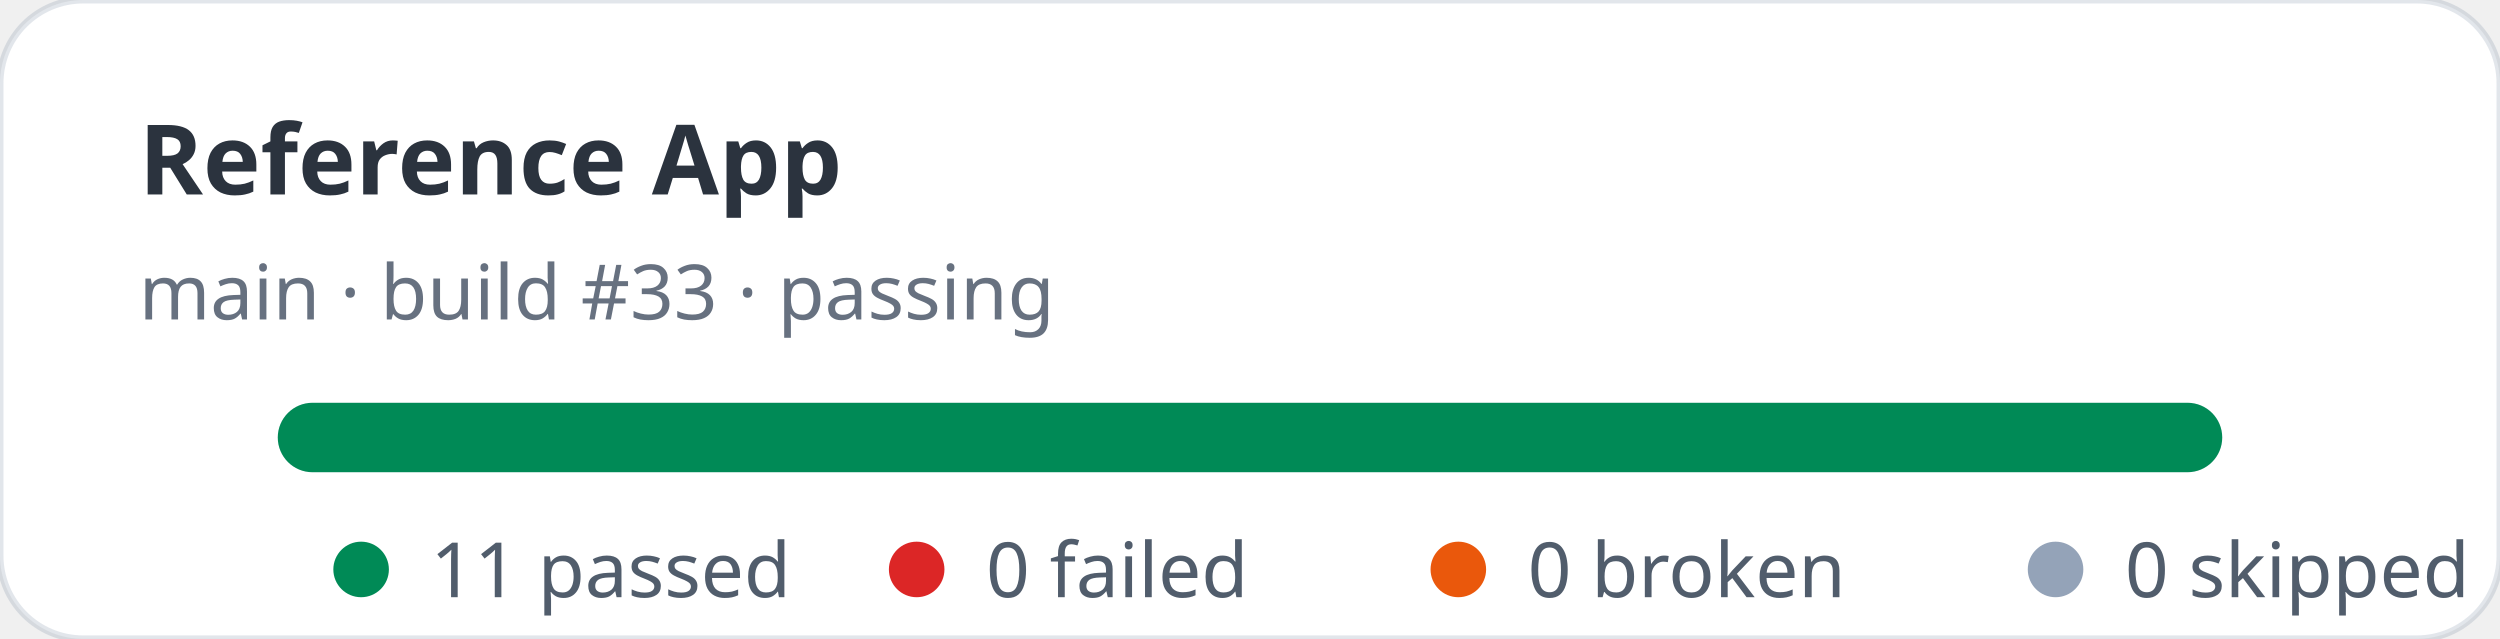
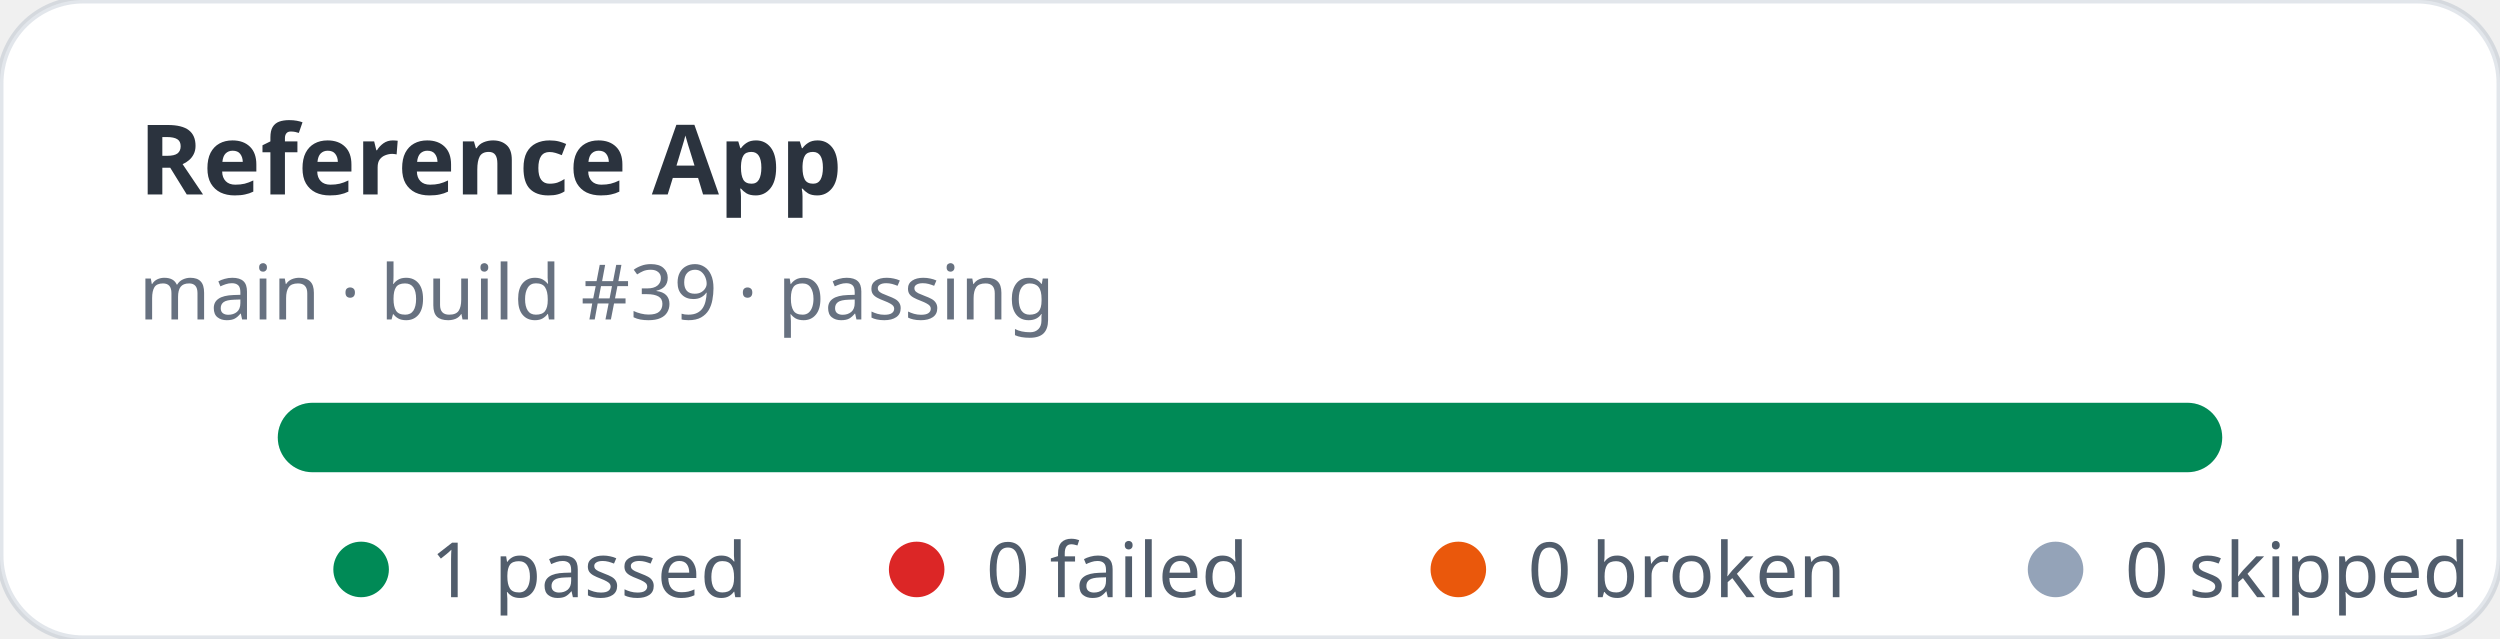
- <svg xmlns="http://www.w3.org/2000/svg" width="360" height="92" viewBox="0 0 360 92" role="img" aria-label="Reference App stats: 11 passed, 0 failed">
+ <svg xmlns="http://www.w3.org/2000/svg" width="360" height="92" viewBox="0 0 360 92" role="img" aria-label="Reference App stats: 1 passed, 0 failed">
  <rect width="360" height="92" rx="12" fill="#ffffff" stroke="rgba(11,48,86,0.12)" />
  <text x="20" y="28" fill="rgba(1,10,24,0.83)" font-family="ui-sans-serif,system-ui,sans-serif" font-size="14" font-weight="700">Reference App</text>
-   <text x="20" y="46" fill="rgba(2,19,44,0.6)" font-family="ui-sans-serif,system-ui,sans-serif" font-size="11">main · build #33 · passing</text>
+   <text x="20" y="46" fill="rgba(2,19,44,0.6)" font-family="ui-sans-serif,system-ui,sans-serif" font-size="11">main · build #39 · passing</text>
  <rect x="40" y="58" width="280" height="10" rx="5" fill="#e2e8f0" />
  <rect x="40" y="58" width="280" height="10" rx="5" fill="#008a56" />
  <g font-family="ui-sans-serif,system-ui,sans-serif" font-size="11" fill="rgba(1,18,40,0.68)">
    <circle cx="52" cy="82" r="4" fill="#008a56" />
-     <text x="62" y="86">11 passed</text>
+     <text x="62" y="86">1 passed</text>
    <circle cx="132" cy="82" r="4" fill="#dc2626" />
    <text x="142" y="86">0 failed</text>
    <circle cx="210" cy="82" r="4" fill="#ea580c" />
    <text x="220" y="86">0 broken</text>
    <circle cx="296" cy="82" r="4" fill="#94a3b8" />
    <text x="306" y="86">0 skipped</text>
  </g>
</svg>
